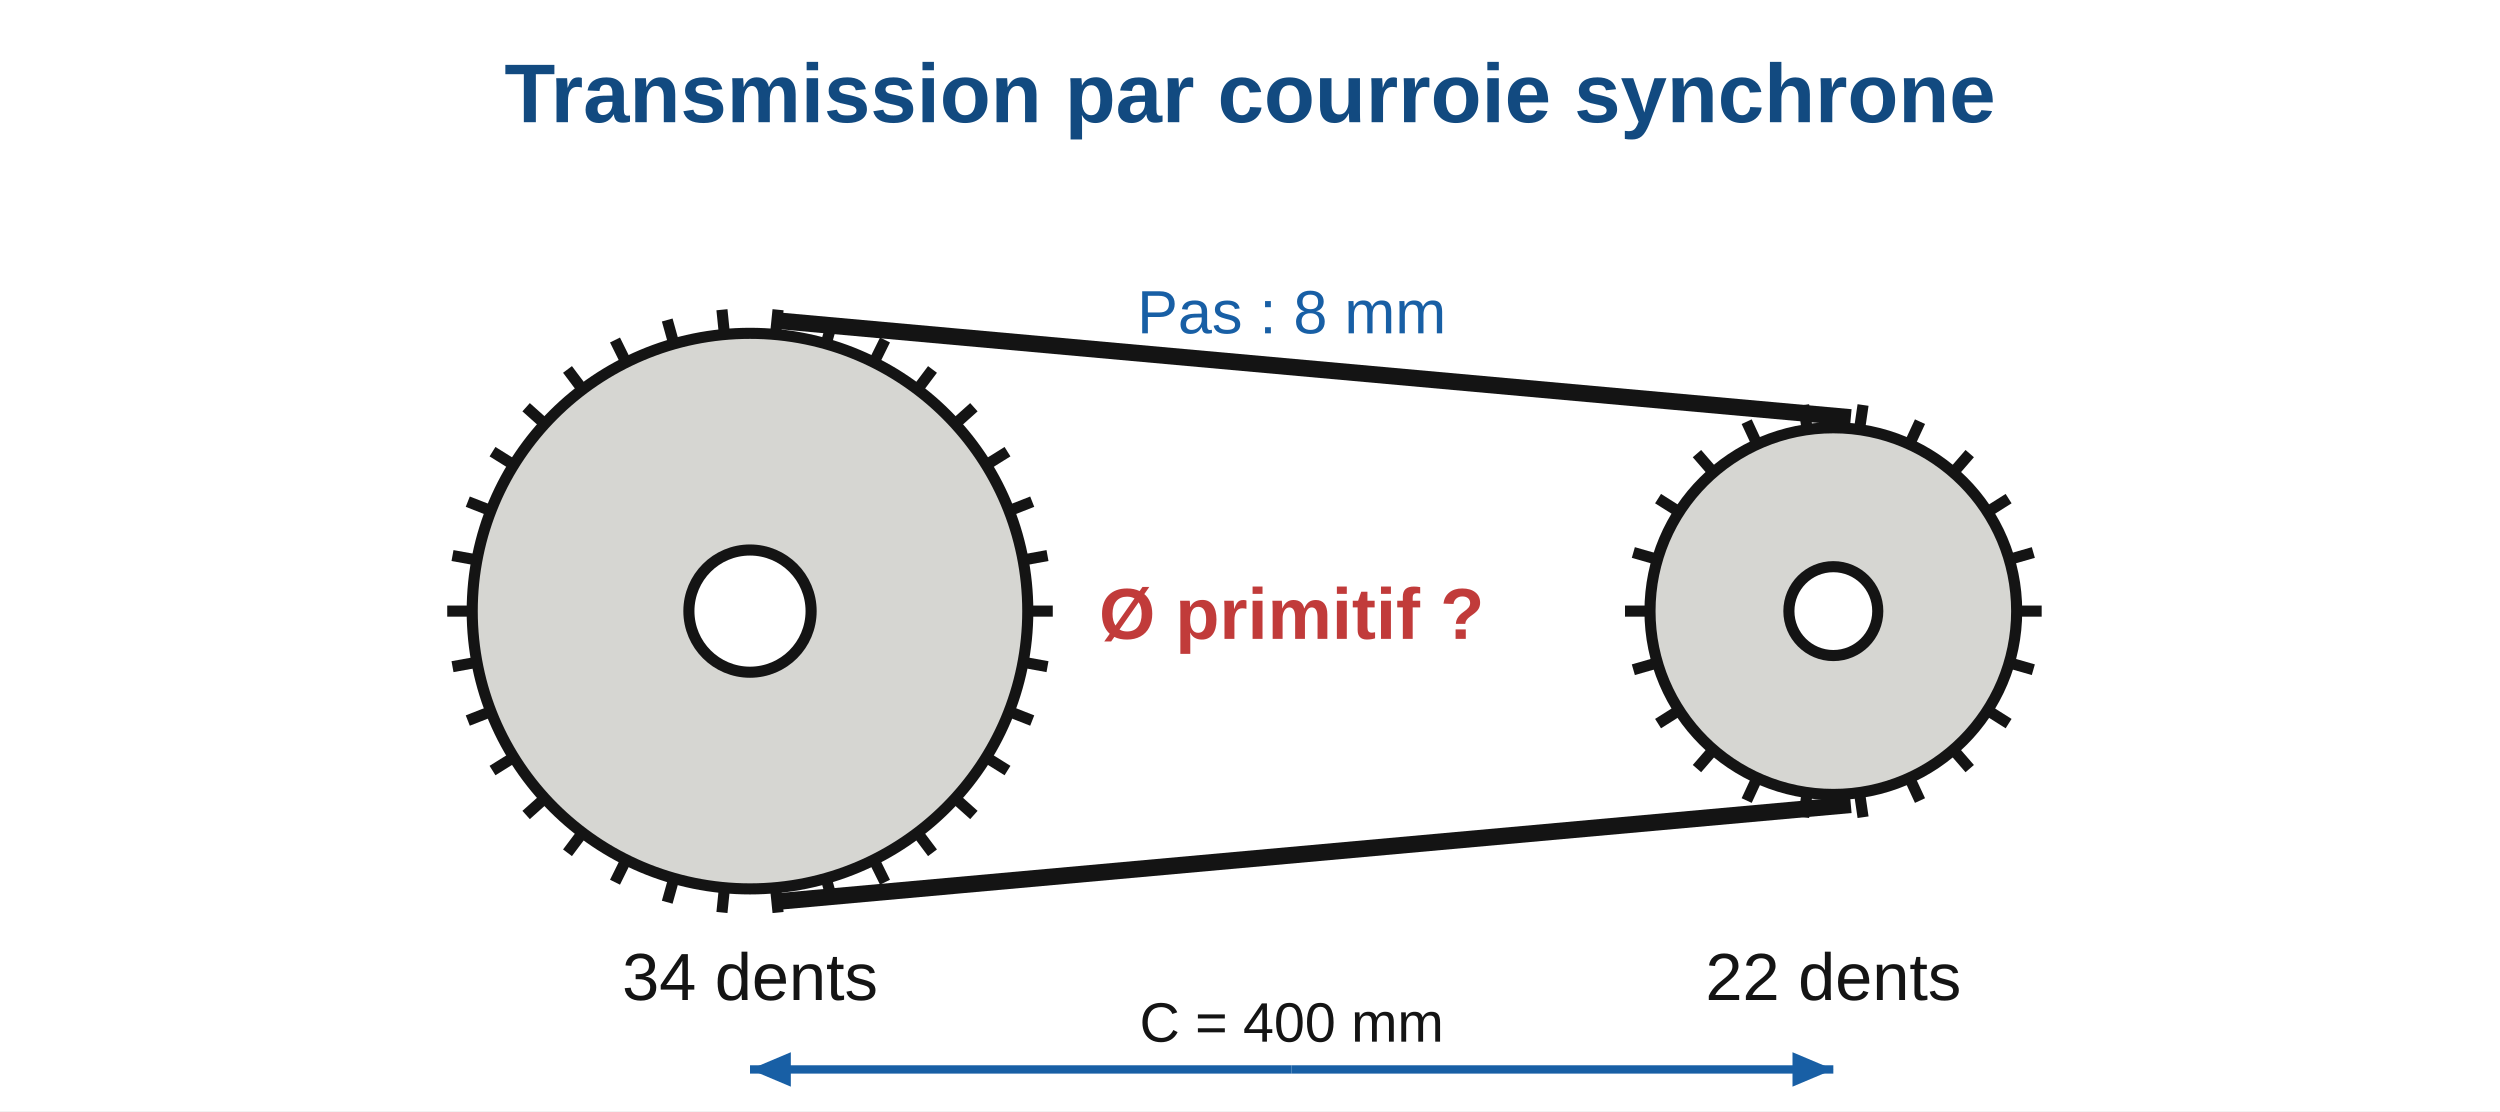
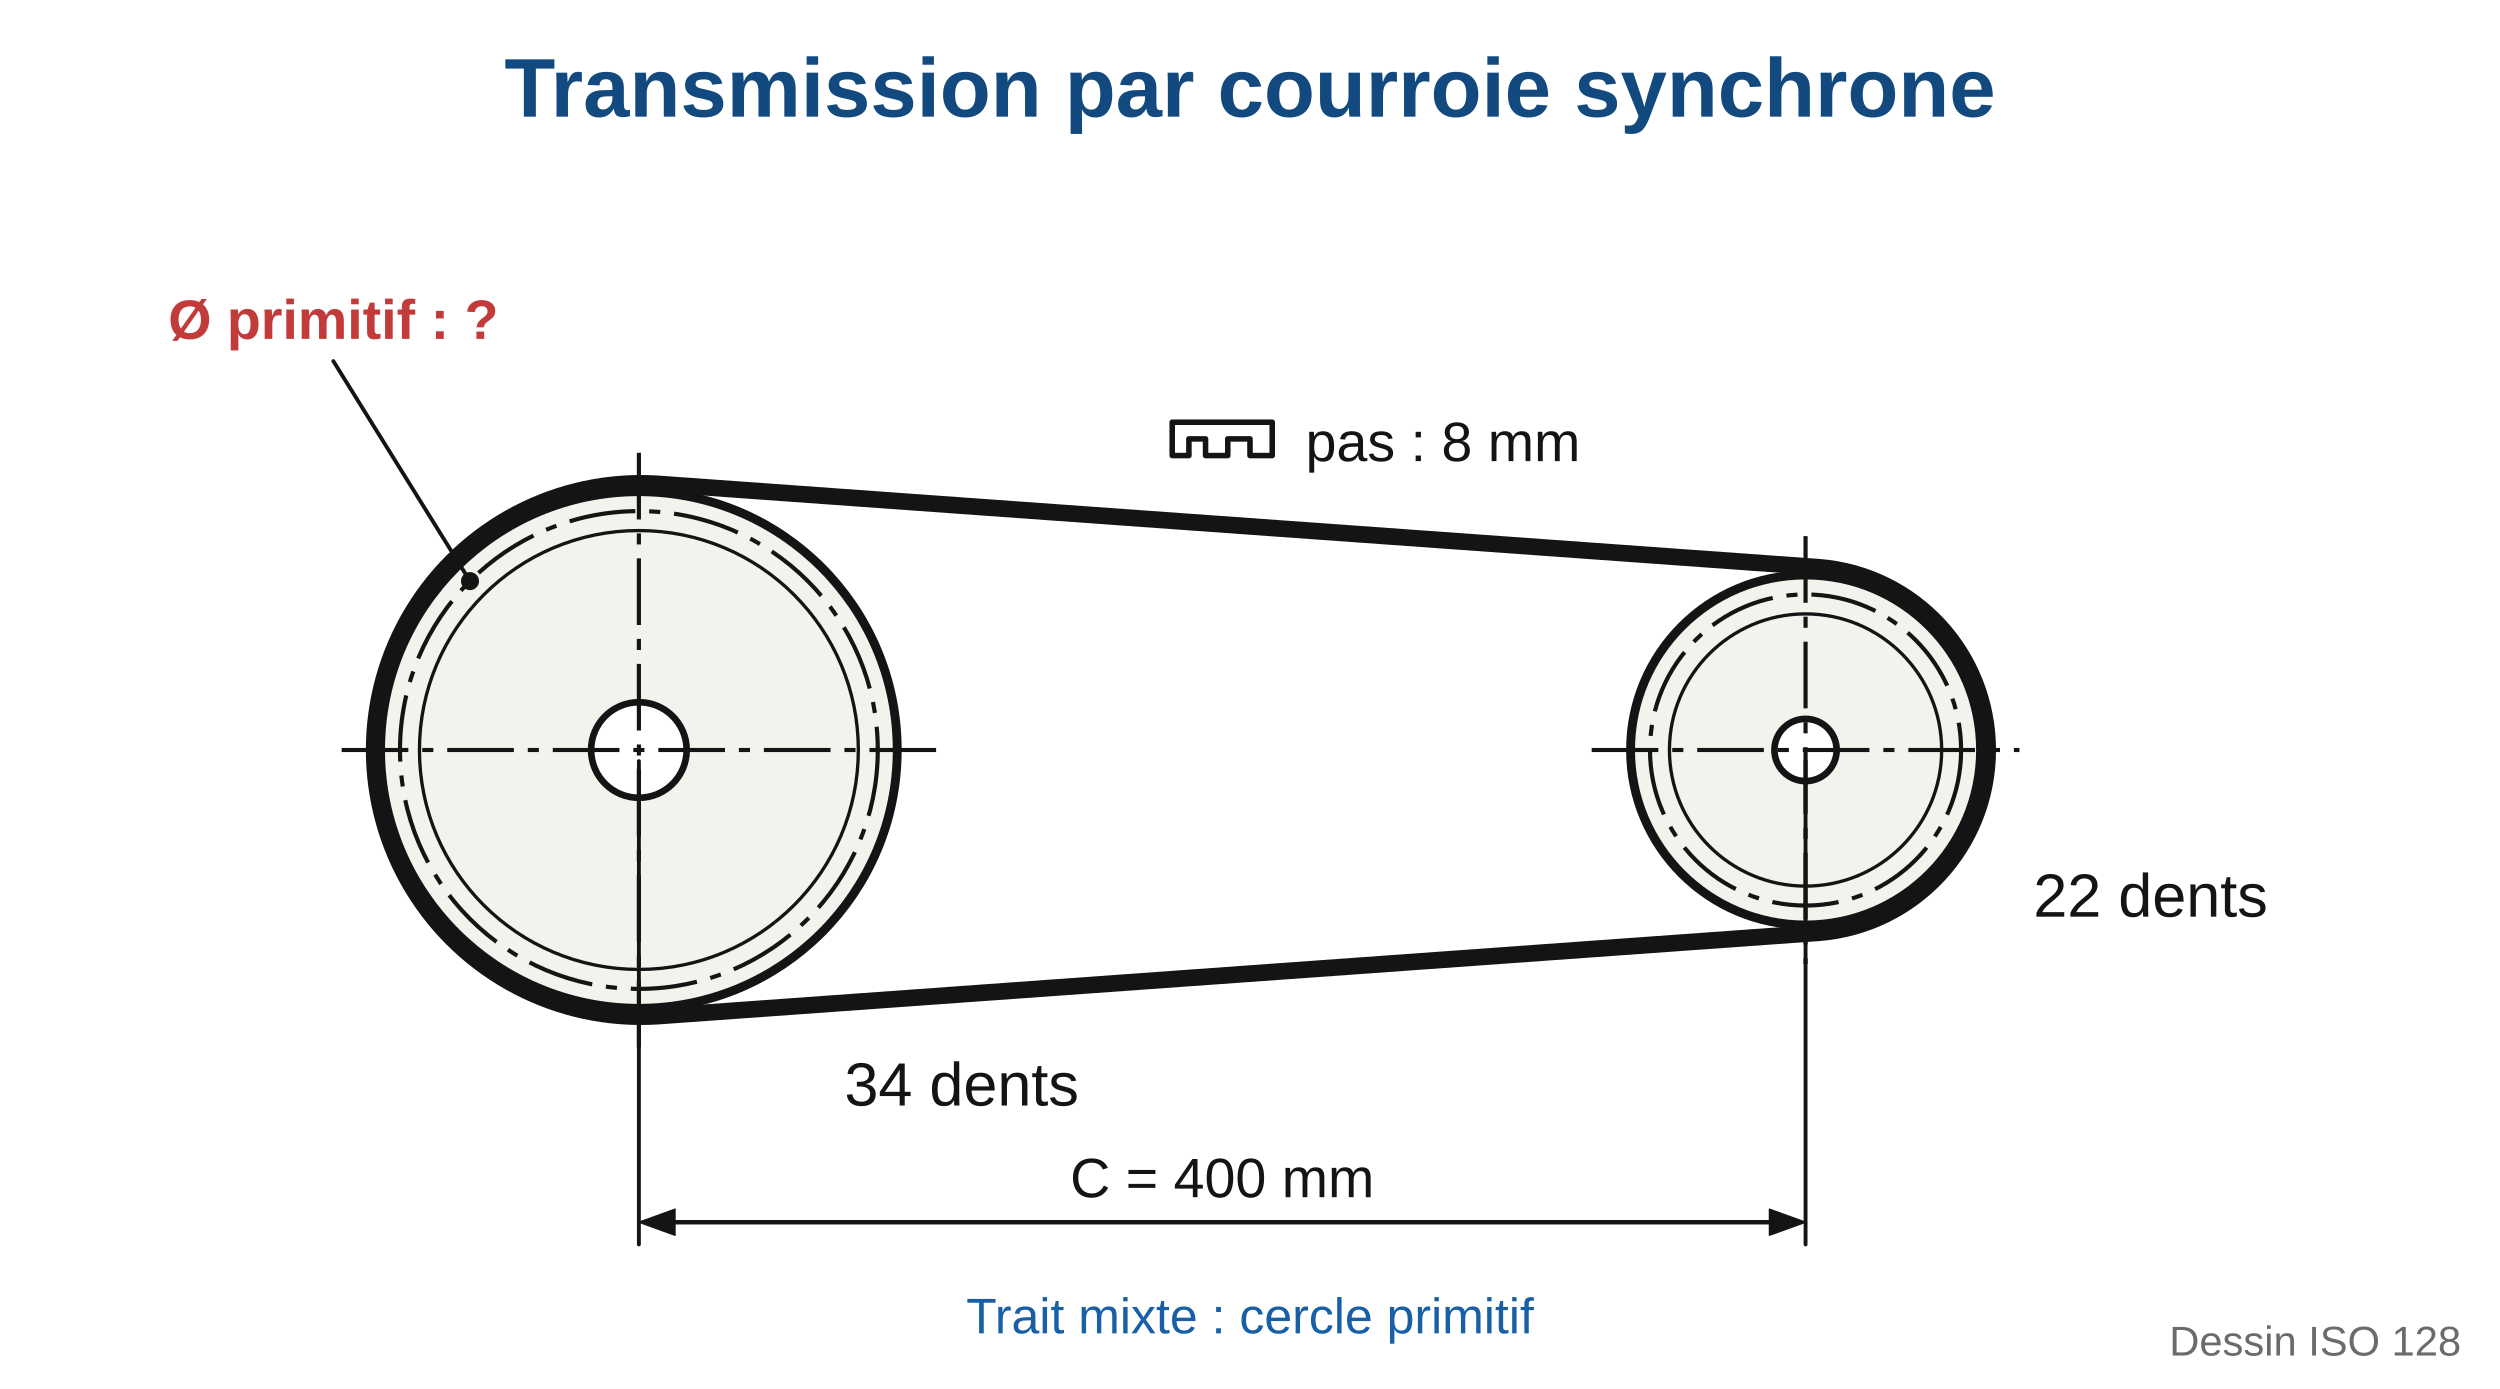
- <svg xmlns="http://www.w3.org/2000/svg" viewBox="0 0 900 400" role="img" aria-label="Deux poulies crantées reliées par une courroie synchrone">
-   <rect width="900" height="400" fill="#FFFFFF" />
+ <svg xmlns="http://www.w3.org/2000/svg" viewBox="0 0 900 500" role="img" aria-label="Deux poulies crantées de 34 et 22 dents, courroie au pas de 8 mm">
+   <rect width="900" height="500" fill="#FFFFFF" />
+   <defs>
+     <pattern id="h" width="10" height="10" patternUnits="userSpaceOnUse" patternTransform="rotate(45)">
+       <rect width="10" height="10" fill="#fff" />
+       <line x1="0" y1="0" x2="0" y2="10" stroke="#141414" stroke-width="1.5" />
+     </pattern>
+     <pattern id="h2" width="10" height="10" patternUnits="userSpaceOnUse" patternTransform="rotate(-45)">
+       <rect width="10" height="10" fill="#fff" />
+       <line x1="0" y1="0" x2="0" y2="10" stroke="#141414" stroke-width="1.5" />
+     </pattern>
+     <pattern id="hs" width="6" height="6" patternUnits="userSpaceOnUse" patternTransform="rotate(45)">
+       <rect width="6" height="6" fill="#fff" />
+       <line x1="0" y1="0" x2="0" y2="6" stroke="#141414" stroke-width="1.2" />
+     </pattern>
+     <pattern id="hx" width="9" height="9" patternUnits="userSpaceOnUse" patternTransform="rotate(45)">
+       <rect width="9" height="9" fill="#E8E4DA" />
+       <path d="M0 0V9M0 0H9" stroke="#141414" stroke-width="1.2" />
+     </pattern>
+     <pattern id="hr" width="7" height="7" patternUnits="userSpaceOnUse" patternTransform="rotate(-45)">
+       <rect width="7" height="7" fill="#F6DCDC" />
+       <line x1="0" y1="0" x2="0" y2="7" stroke="#C13B3A" stroke-width="1.5" />
+     </pattern>
+     <pattern id="hb" width="7" height="7" patternUnits="userSpaceOnUse" patternTransform="rotate(-45)">
+       <rect width="7" height="7" fill="#DCE8F3" />
+       <line x1="0" y1="0" x2="0" y2="7" stroke="#185FA5" stroke-width="1.5" />
+     </pattern>
+   </defs>
  <g font-family="Arial,Helvetica,sans-serif">
-     <text x="450" y="44" font-size="30" fill="#124A80" text-anchor="middle" font-weight="700">Transmission par courroie synchrone</text>
-     <line x1="279.4" y1="324.6" x2="666.3" y2="289.7" stroke="#141414" stroke-width="6" />
-     <line x1="279.4" y1="115.4" x2="666.3" y2="150.3" stroke="#141414" stroke-width="6" />
-     <circle cx="270" cy="220" r="100" fill="#D6D6D2" stroke="#141414" stroke-width="4" />
-     <line x1="370.0" y1="220.0" x2="379.0" y2="220.0" stroke="#141414" stroke-width="4" />
-     <line x1="368.3" y1="238.4" x2="377.1" y2="240.0" stroke="#141414" stroke-width="4" />
-     <line x1="363.2" y1="256.1" x2="371.6" y2="259.4" stroke="#141414" stroke-width="4" />
-     <line x1="355.0" y1="272.6" x2="362.7" y2="277.4" stroke="#141414" stroke-width="4" />
-     <line x1="343.9" y1="287.4" x2="350.6" y2="293.4" stroke="#141414" stroke-width="4" />
-     <line x1="330.3" y1="299.8" x2="335.7" y2="307.0" stroke="#141414" stroke-width="4" />
-     <line x1="314.6" y1="309.5" x2="318.6" y2="317.6" stroke="#141414" stroke-width="4" />
-     <line x1="297.4" y1="316.2" x2="299.8" y2="324.8" stroke="#141414" stroke-width="4" />
-     <line x1="279.2" y1="319.6" x2="280.1" y2="328.5" stroke="#141414" stroke-width="4" />
-     <line x1="260.8" y1="319.6" x2="259.9" y2="328.5" stroke="#141414" stroke-width="4" />
-     <line x1="242.6" y1="316.2" x2="240.2" y2="324.8" stroke="#141414" stroke-width="4" />
-     <line x1="225.4" y1="309.5" x2="221.4" y2="317.6" stroke="#141414" stroke-width="4" />
-     <line x1="209.7" y1="299.8" x2="204.3" y2="307.0" stroke="#141414" stroke-width="4" />
-     <line x1="196.1" y1="287.4" x2="189.4" y2="293.4" stroke="#141414" stroke-width="4" />
-     <line x1="185.0" y1="272.6" x2="177.3" y2="277.4" stroke="#141414" stroke-width="4" />
-     <line x1="176.8" y1="256.1" x2="168.4" y2="259.4" stroke="#141414" stroke-width="4" />
-     <line x1="171.7" y1="238.4" x2="162.9" y2="240.0" stroke="#141414" stroke-width="4" />
-     <line x1="170.0" y1="220.0" x2="161.0" y2="220.0" stroke="#141414" stroke-width="4" />
-     <line x1="171.7" y1="201.6" x2="162.9" y2="200.0" stroke="#141414" stroke-width="4" />
-     <line x1="176.8" y1="183.9" x2="168.4" y2="180.6" stroke="#141414" stroke-width="4" />
-     <line x1="185.0" y1="167.4" x2="177.3" y2="162.6" stroke="#141414" stroke-width="4" />
-     <line x1="196.1" y1="152.6" x2="189.4" y2="146.6" stroke="#141414" stroke-width="4" />
-     <line x1="209.7" y1="140.2" x2="204.3" y2="133.0" stroke="#141414" stroke-width="4" />
-     <line x1="225.4" y1="130.5" x2="221.4" y2="122.4" stroke="#141414" stroke-width="4" />
-     <line x1="242.6" y1="123.8" x2="240.2" y2="115.2" stroke="#141414" stroke-width="4" />
-     <line x1="260.8" y1="120.4" x2="259.9" y2="111.5" stroke="#141414" stroke-width="4" />
-     <line x1="279.2" y1="120.4" x2="280.1" y2="111.5" stroke="#141414" stroke-width="4" />
-     <line x1="297.4" y1="123.8" x2="299.8" y2="115.2" stroke="#141414" stroke-width="4" />
-     <line x1="314.6" y1="130.5" x2="318.6" y2="122.4" stroke="#141414" stroke-width="4" />
-     <line x1="330.3" y1="140.2" x2="335.7" y2="133.0" stroke="#141414" stroke-width="4" />
-     <line x1="343.9" y1="152.6" x2="350.6" y2="146.6" stroke="#141414" stroke-width="4" />
-     <line x1="355.0" y1="167.4" x2="362.7" y2="162.6" stroke="#141414" stroke-width="4" />
-     <line x1="363.2" y1="183.9" x2="371.6" y2="180.6" stroke="#141414" stroke-width="4" />
-     <line x1="368.3" y1="201.6" x2="377.1" y2="200.0" stroke="#141414" stroke-width="4" />
-     <circle cx="660" cy="220" r="66" fill="#D6D6D2" stroke="#141414" stroke-width="4" />
-     <line x1="726.0" y1="220.0" x2="735.0" y2="220.0" stroke="#141414" stroke-width="4" />
-     <line x1="723.3" y1="238.6" x2="732.0" y2="241.1" stroke="#141414" stroke-width="4" />
-     <line x1="715.5" y1="255.7" x2="723.1" y2="260.5" stroke="#141414" stroke-width="4" />
-     <line x1="703.2" y1="269.9" x2="709.1" y2="276.7" stroke="#141414" stroke-width="4" />
-     <line x1="687.4" y1="280.0" x2="691.2" y2="288.2" stroke="#141414" stroke-width="4" />
-     <line x1="669.4" y1="285.3" x2="670.7" y2="294.2" stroke="#141414" stroke-width="4" />
-     <line x1="650.6" y1="285.3" x2="649.3" y2="294.2" stroke="#141414" stroke-width="4" />
-     <line x1="632.6" y1="280.0" x2="628.8" y2="288.2" stroke="#141414" stroke-width="4" />
-     <line x1="616.8" y1="269.9" x2="610.9" y2="276.7" stroke="#141414" stroke-width="4" />
-     <line x1="604.5" y1="255.7" x2="596.9" y2="260.5" stroke="#141414" stroke-width="4" />
-     <line x1="596.7" y1="238.6" x2="588.0" y2="241.1" stroke="#141414" stroke-width="4" />
-     <line x1="594.0" y1="220.0" x2="585.0" y2="220.0" stroke="#141414" stroke-width="4" />
-     <line x1="596.7" y1="201.4" x2="588.0" y2="198.9" stroke="#141414" stroke-width="4" />
-     <line x1="604.5" y1="184.3" x2="596.9" y2="179.5" stroke="#141414" stroke-width="4" />
-     <line x1="616.8" y1="170.1" x2="610.9" y2="163.3" stroke="#141414" stroke-width="4" />
-     <line x1="632.6" y1="160.0" x2="628.8" y2="151.8" stroke="#141414" stroke-width="4" />
-     <line x1="650.6" y1="154.7" x2="649.3" y2="145.8" stroke="#141414" stroke-width="4" />
-     <line x1="669.4" y1="154.7" x2="670.7" y2="145.8" stroke="#141414" stroke-width="4" />
-     <line x1="687.4" y1="160.0" x2="691.2" y2="151.8" stroke="#141414" stroke-width="4" />
-     <line x1="703.2" y1="170.1" x2="709.1" y2="163.3" stroke="#141414" stroke-width="4" />
-     <line x1="715.5" y1="184.3" x2="723.1" y2="179.5" stroke="#141414" stroke-width="4" />
-     <line x1="723.3" y1="201.4" x2="732.0" y2="198.9" stroke="#141414" stroke-width="4" />
-     <circle cx="270" cy="220" r="22" fill="#FFFFFF" stroke="#141414" stroke-width="4" />
-     <circle cx="660" cy="220" r="16" fill="#FFFFFF" stroke="#141414" stroke-width="4" />
-     <text x="270" y="360" font-size="24" fill="#141414" text-anchor="middle">34 dents</text>
-     <text x="660" y="360" font-size="24" fill="#141414" text-anchor="middle">22 dents</text>
-     <text x="465" y="120" font-size="22" fill="#185FA5" text-anchor="middle">Pas : 8 mm</text>
-     <line x1="465" y1="385" x2="270" y2="385" stroke="#185FA5" stroke-width="3" />
-     <path d="M270 385 L284.7 378.8 L284.7 391.2 Z" fill="#185FA5" />
-     <line x1="465" y1="385" x2="660" y2="385" stroke="#185FA5" stroke-width="3" />
-     <path d="M660 385 L645.3 391.2 L645.3 378.8 Z" fill="#185FA5" />
-     <text x="465" y="375" font-size="20" fill="#141414" text-anchor="middle">C = 400 mm</text>
-     <text x="465" y="230" font-size="26" fill="#C13B3A" text-anchor="middle" font-weight="700">Ø primitif ?</text>
+     <text x="450" y="42" font-size="30" text-anchor="middle" fill="#124A80" font-weight="700">Transmission par courroie synchrone</text>
+     <circle cx="230" cy="270" r="93" stroke="#141414" stroke-width="3.2" fill="#F4F2EC" />
+     <circle cx="230" cy="270" r="86" stroke="#141414" stroke-width="1.5" fill="none" stroke-dasharray="24 5 4 5" />
+     <circle cx="230" cy="270" r="79" stroke="#141414" stroke-width="1.2" fill="none" />
+     <circle cx="230" cy="270" r="17.2" stroke="#141414" stroke-width="2.4" fill="#fff" />
+     <polyline points="123,270 337,270" stroke="#141414" stroke-width="1.5" fill="none" stroke-dasharray="24 5 4 5" stroke-linejoin="round" />
+     <polyline points="230,163 230,377" stroke="#141414" stroke-width="1.5" fill="none" stroke-dasharray="24 5 4 5" stroke-linejoin="round" />
+     <circle cx="650" cy="270" r="63" stroke="#141414" stroke-width="3.2" fill="#F4F2EC" />
+     <circle cx="650" cy="270" r="56" stroke="#141414" stroke-width="1.5" fill="none" stroke-dasharray="24 5 4 5" />
+     <circle cx="650" cy="270" r="49" stroke="#141414" stroke-width="1.2" fill="none" />
+     <circle cx="650" cy="270" r="11.2" stroke="#141414" stroke-width="2.4" fill="#fff" />
+     <polyline points="573,270 727,270" stroke="#141414" stroke-width="1.5" fill="none" stroke-dasharray="24 5 4 5" stroke-linejoin="round" />
+     <polyline points="650,193 650,347" stroke="#141414" stroke-width="1.5" fill="none" stroke-dasharray="24 5 4 5" stroke-linejoin="round" />
+     <path d="M 236.9 174.2 L 654.7 204.2 A 66 66 0 0 1 654.7 335.8 L 236.9 365.8 A 96 96 0 1 1 236.9 174.2 Z" stroke="#141414" stroke-width="6" fill="none" stroke-linejoin="round" stroke-linecap="round" />
+     <polygon points="422,164 422,152 458,152 458,164 450,164 450,158 442,158 442,164 434,164 434,158 428,158 428,164" stroke="#141414" stroke-width="2" fill="#fff" stroke-linejoin="round" stroke-linecap="round" />
+     <text x="470" y="166" font-size="20" text-anchor="start" fill="#141414">pas : 8 mm</text>
+     <polyline points="169.2,209.2 120,130" stroke="#141414" stroke-width="1.4" fill="none" stroke-linejoin="round" stroke-linecap="round" />
+     <circle cx="169.2" cy="209.2" r="3" stroke="#141414" stroke-width="0.5" fill="#141414" />
+     <text x="120" y="122" font-size="20" text-anchor="middle" fill="#C13B3A" font-weight="700">Ø primitif : ?</text>
+     <text x="304" y="398" font-size="22" text-anchor="start" fill="#141414">34 dents</text>
+     <text x="732" y="330" font-size="22" text-anchor="start" fill="#141414">22 dents</text>
+     <polyline points="230,274 230,448" stroke="#141414" stroke-width="1.4" fill="none" stroke-linejoin="round" stroke-linecap="round" />
+     <polyline points="650,274 650,448" stroke="#141414" stroke-width="1.4" fill="none" stroke-linejoin="round" stroke-linecap="round" />
+     <polyline points="239.1,440 640.9,440" stroke="#141414" stroke-width="1.6" fill="none" stroke-linejoin="round" stroke-linecap="round" />
+     <polygon points="650,440 637,435.3 637,444.7" stroke="#141414" stroke-width="0.5" fill="#141414" stroke-linejoin="round" stroke-linecap="round" />
+     <polygon points="230,440 243,444.7 243,435.3" stroke="#141414" stroke-width="0.5" fill="#141414" stroke-linejoin="round" stroke-linecap="round" />
+     <text x="440" y="431" font-size="20" text-anchor="middle" fill="#141414">C = 400 mm</text>
+     <text x="450" y="480" font-size="18" text-anchor="middle" fill="#185FA5">Trait mixte : cercle primitif</text>
+     <text x="886" y="488" font-size="15" text-anchor="end" fill="#6B6B6B">Dessin ISO 128</text>
  </g>
</svg>
